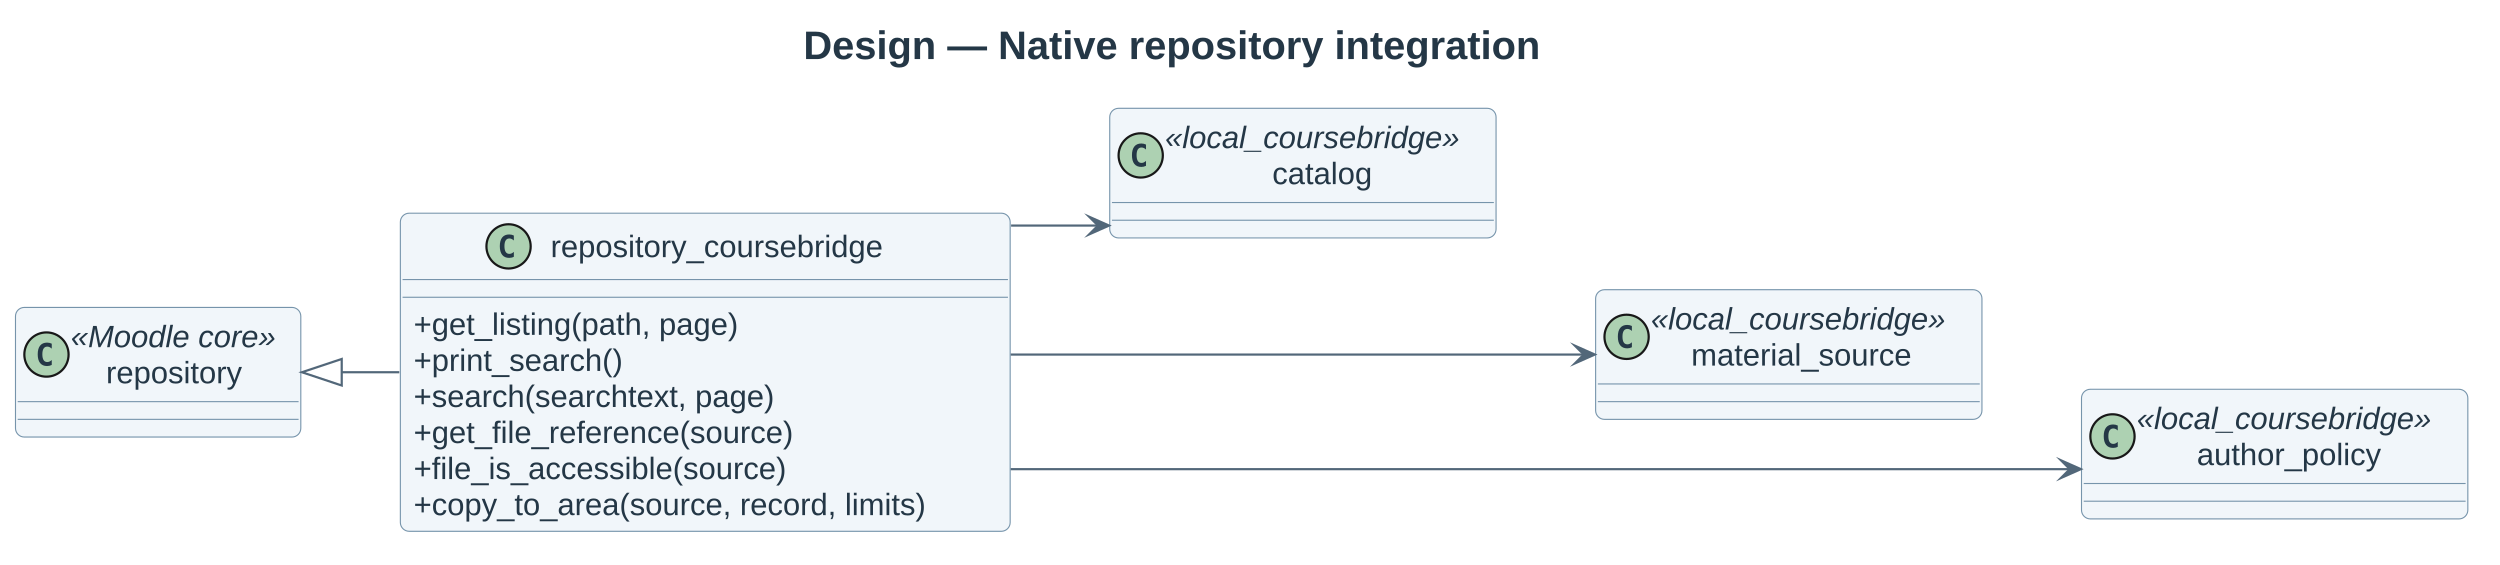
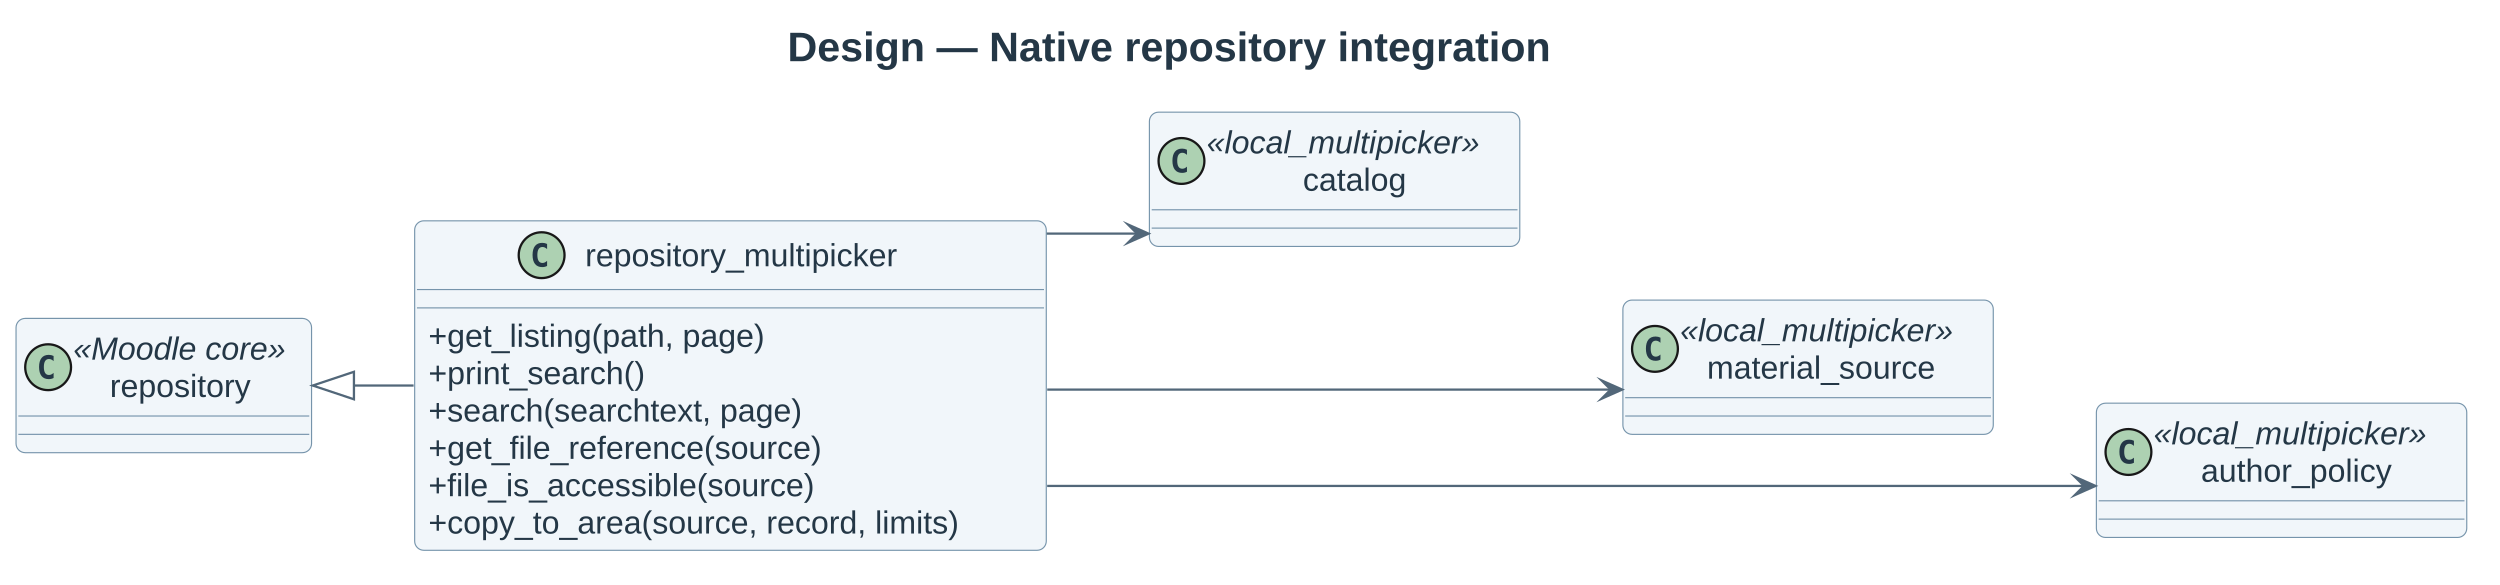
- <svg xmlns="http://www.w3.org/2000/svg" version="1.1" data-diagram-type="CLASS" style="width:1130px;height:255px;background:#FFFFFF;" width="1130px" height="255px" viewBox="0 0 1130 255" zoomAndPan="magnify" preserveAspectRatio="none" contentStyleType="text/css">
+ <svg xmlns="http://www.w3.org/2000/svg" version="1.1" data-diagram-type="CLASS" style="width:1091px;height:255px;background:#FFFFFF;" width="1091px" height="255px" viewBox="0 0 1091 255" zoomAndPan="magnify" preserveAspectRatio="none" contentStyleType="text/css">
  <defs />
  <g font-family="sans-serif" lengthAdjust="spacing">
    <g class="title" data-source-line="2">
-       <text x="363.137" y="26.708" fill="#243746" font-size="18" textLength="397.187" font-weight="700" font-family="Arial">Design — Native repository integration</text>
+       <text x="343.653" y="26.708" fill="#243746" font-size="18" textLength="397.187" font-weight="700" font-family="Arial">Design — Native repository integration</text>
    </g>
    <g class="entity" data-qualified-name="repository" id="ent0001" data-source-line="4">
      <rect x="7" y="138.953" width="128.963" height="58.594" fill="#F1F6FA" style="stroke:#7694AB;stroke-width:0.5;" rx="4" ry="4" />
      <ellipse cx="21" cy="160.25" rx="10" ry="10" fill="#ADD1B2" style="stroke:#181818;stroke-width:1;" />
      <path d="M23.391,164.953 Q22.906,165.203 22.375,165.328 Q21.859,165.453 21.281,165.453 Q19.219,165.453 18.125,164.094 Q17.047,162.734 17.047,160.156 Q17.047,157.578 18.125,156.219 Q19.219,154.859 21.281,154.859 Q21.859,154.859 22.391,154.984 Q22.922,155.109 23.391,155.344 L23.391,157.594 Q22.875,157.109 22.375,156.891 Q21.891,156.672 21.375,156.672 Q20.266,156.672 19.703,157.547 Q19.141,158.422 19.141,160.156 Q19.141,161.875 19.703,162.766 Q20.266,163.641 21.375,163.641 Q21.891,163.641 22.375,163.422 Q22.875,163.188 23.391,162.719 L23.391,164.953 Z " fill="#243746" />
      <text x="32" y="156.948" fill="#243746" font-size="14" textLength="102.963" font-style="italic" font-family="Arial">«Moodle core»</text>
      <text x="47.931" y="173.245" fill="#243746" font-size="14" textLength="71.101" font-family="Arial">repository</text>
      <line x1="8" y1="181.547" x2="134.963" y2="181.547" style="stroke:#7694AB;stroke-width:0.5;" />
      <line x1="8" y1="189.547" x2="134.963" y2="189.547" style="stroke:#7694AB;stroke-width:0.5;" />
    </g>
-     <g class="entity" data-qualified-name="repository_coursebridge" id="ent0002" data-source-line="5">
+     <g class="entity" data-qualified-name="repository_multipicker" id="ent0002" data-source-line="5">
      <rect x="180.96" y="96.363" width="275.635" height="143.781" fill="#F1F6FA" style="stroke:#7694AB;stroke-width:0.5;" rx="4" ry="4" />
-       <ellipse cx="229.868" cy="111.363" rx="10" ry="10" fill="#ADD1B2" style="stroke:#181818;stroke-width:1;" />
-       <path d="M232.259,116.066 Q231.774,116.316 231.243,116.441 Q230.728,116.566 230.149,116.566 Q228.087,116.566 226.993,115.207 Q225.915,113.848 225.915,111.269 Q225.915,108.691 226.993,107.332 Q228.087,105.973 230.149,105.973 Q230.728,105.973 231.259,106.098 Q231.79,106.223 232.259,106.457 L232.259,108.707 Q231.743,108.223 231.243,108.004 Q230.759,107.785 230.243,107.785 Q229.134,107.785 228.571,108.66 Q228.009,109.535 228.009,111.269 Q228.009,112.988 228.571,113.879 Q229.134,114.754 230.243,114.754 Q230.759,114.754 231.243,114.535 Q231.743,114.301 232.259,113.832 L232.259,116.066 Z " fill="#243746" />
-       <text x="248.868" y="116.21" fill="#243746" font-size="14" textLength="169.818" font-family="Arial">repository_coursebridge</text>
+       <ellipse cx="236.362" cy="111.363" rx="10" ry="10" fill="#ADD1B2" style="stroke:#181818;stroke-width:1;" />
+       <path d="M238.753,116.066 Q238.269,116.316 237.737,116.441 Q237.222,116.566 236.644,116.566 Q234.581,116.566 233.487,115.207 Q232.409,113.848 232.409,111.269 Q232.409,108.691 233.487,107.332 Q234.581,105.973 236.644,105.973 Q237.222,105.973 237.753,106.098 Q238.284,106.223 238.753,106.457 L238.753,108.707 Q238.237,108.223 237.737,108.004 Q237.253,107.785 236.737,107.785 Q235.628,107.785 235.065,108.66 Q234.503,109.535 234.503,111.269 Q234.503,112.988 235.065,113.879 Q235.628,114.754 236.737,114.754 Q237.253,114.754 237.737,114.535 Q238.237,114.301 238.753,113.832 L238.753,116.066 Z " fill="#243746" />
+       <text x="255.362" y="116.21" fill="#243746" font-size="14" textLength="156.83" font-family="Arial">repository_multipicker</text>
      <line x1="181.96" y1="126.363" x2="455.595" y2="126.363" style="stroke:#7694AB;stroke-width:0.5;" />
      <line x1="181.96" y1="134.363" x2="455.595" y2="134.363" style="stroke:#7694AB;stroke-width:0.5;" />
      <text x="186.96" y="151.358" fill="#243746" font-size="14" textLength="170.55" font-family="Arial">+get_listing(path, page)</text>
      <text x="186.96" y="167.655" fill="#243746" font-size="14" textLength="109.361" font-family="Arial">+print_search()</text>
      <text x="186.96" y="183.952" fill="#243746" font-size="14" textLength="188.022" font-family="Arial">+search(searchtext, page)</text>
      <text x="186.96" y="200.249" fill="#243746" font-size="14" textLength="195.228" font-family="Arial">+get_file_reference(source)</text>
      <text x="186.96" y="216.546" fill="#243746" font-size="14" textLength="188.412" font-family="Arial">+file_is_accessible(source)</text>
      <text x="186.96" y="232.843" fill="#243746" font-size="14" textLength="263.635" font-family="Arial">+copy_to_area(source, record, limits)</text>
    </g>
    <g class="entity" data-qualified-name="catalog" id="ent0003" data-source-line="13">
-       <rect x="501.6" y="48.953" width="174.62" height="58.594" fill="#F1F6FA" style="stroke:#7694AB;stroke-width:0.5;" rx="4" ry="4" />
+       <rect x="501.6" y="48.953" width="161.632" height="58.594" fill="#F1F6FA" style="stroke:#7694AB;stroke-width:0.5;" rx="4" ry="4" />
      <ellipse cx="515.6" cy="70.25" rx="10" ry="10" fill="#ADD1B2" style="stroke:#181818;stroke-width:1;" />
      <path d="M517.991,74.953 Q517.506,75.203 516.975,75.328 Q516.459,75.453 515.881,75.453 Q513.819,75.453 512.725,74.094 Q511.647,72.734 511.647,70.156 Q511.647,67.578 512.725,66.219 Q513.819,64.859 515.881,64.859 Q516.459,64.859 516.991,64.984 Q517.522,65.109 517.991,65.344 L517.991,67.594 Q517.475,67.109 516.975,66.891 Q516.491,66.672 515.975,66.672 Q514.866,66.672 514.303,67.547 Q513.741,68.422 513.741,70.156 Q513.741,71.875 514.303,72.766 Q514.866,73.641 515.975,73.641 Q516.491,73.641 516.975,73.422 Q517.475,73.188 517.991,72.719 L517.991,74.953 Z " fill="#243746" />
-       <text x="526.6" y="66.948" fill="#243746" font-size="14" textLength="148.62" font-style="italic" font-family="Arial">«local_coursebridge»</text>
-       <text x="575.067" y="83.245" fill="#243746" font-size="14" textLength="51.687" font-family="Arial">catalog</text>
-       <line x1="502.6" y1="91.547" x2="675.22" y2="91.547" style="stroke:#7694AB;stroke-width:0.5;" />
-       <line x1="502.6" y1="99.547" x2="675.22" y2="99.547" style="stroke:#7694AB;stroke-width:0.5;" />
+       <text x="526.6" y="66.948" fill="#243746" font-size="14" textLength="135.632" font-style="italic" font-family="Arial">«local_multipicker»</text>
+       <text x="568.573" y="83.245" fill="#243746" font-size="14" textLength="51.687" font-family="Arial">catalog</text>
+       <line x1="502.6" y1="91.547" x2="662.232" y2="91.547" style="stroke:#7694AB;stroke-width:0.5;" />
+       <line x1="502.6" y1="99.547" x2="662.232" y2="99.547" style="stroke:#7694AB;stroke-width:0.5;" />
    </g>
    <g class="entity" data-qualified-name="material_source" id="ent0004" data-source-line="14">
-       <rect x="721.22" y="130.953" width="174.62" height="58.594" fill="#F1F6FA" style="stroke:#7694AB;stroke-width:0.5;" rx="4" ry="4" />
-       <ellipse cx="735.22" cy="152.25" rx="10" ry="10" fill="#ADD1B2" style="stroke:#181818;stroke-width:1;" />
-       <path d="M737.611,156.953 Q737.126,157.203 736.595,157.328 Q736.079,157.453 735.501,157.453 Q733.439,157.453 732.345,156.094 Q731.267,154.734 731.267,152.156 Q731.267,149.578 732.345,148.219 Q733.439,146.859 735.501,146.859 Q736.079,146.859 736.611,146.984 Q737.142,147.109 737.611,147.344 L737.611,149.594 Q737.095,149.109 736.595,148.891 Q736.111,148.672 735.595,148.672 Q734.486,148.672 733.923,149.547 Q733.361,150.422 733.361,152.156 Q733.361,153.875 733.923,154.766 Q734.486,155.641 735.595,155.641 Q736.111,155.641 736.595,155.422 Q737.095,155.188 737.611,154.719 L737.611,156.953 Z " fill="#243746" />
-       <text x="746.22" y="148.948" fill="#243746" font-size="14" textLength="148.62" font-style="italic" font-family="Arial">«local_coursebridge»</text>
-       <text x="764.414" y="165.245" fill="#243746" font-size="14" textLength="112.232" font-family="Arial">material_source</text>
-       <line x1="722.22" y1="173.547" x2="894.84" y2="173.547" style="stroke:#7694AB;stroke-width:0.5;" />
-       <line x1="722.22" y1="181.547" x2="894.84" y2="181.547" style="stroke:#7694AB;stroke-width:0.5;" />
+       <rect x="708.23" y="130.953" width="161.632" height="58.594" fill="#F1F6FA" style="stroke:#7694AB;stroke-width:0.5;" rx="4" ry="4" />
+       <ellipse cx="722.23" cy="152.25" rx="10" ry="10" fill="#ADD1B2" style="stroke:#181818;stroke-width:1;" />
+       <path d="M724.621,156.953 Q724.136,157.203 723.605,157.328 Q723.089,157.453 722.511,157.453 Q720.449,157.453 719.355,156.094 Q718.277,154.734 718.277,152.156 Q718.277,149.578 719.355,148.219 Q720.449,146.859 722.511,146.859 Q723.089,146.859 723.621,146.984 Q724.152,147.109 724.621,147.344 L724.621,149.594 Q724.105,149.109 723.605,148.891 Q723.121,148.672 722.605,148.672 Q721.496,148.672 720.933,149.547 Q720.371,150.422 720.371,152.156 Q720.371,153.875 720.933,154.766 Q721.496,155.641 722.605,155.641 Q723.121,155.641 723.605,155.422 Q724.105,155.188 724.621,154.719 L724.621,156.953 Z " fill="#243746" />
+       <text x="733.23" y="148.948" fill="#243746" font-size="14" textLength="135.632" font-style="italic" font-family="Arial">«local_multipicker»</text>
+       <text x="744.93" y="165.245" fill="#243746" font-size="14" textLength="112.232" font-family="Arial">material_source</text>
+       <line x1="709.23" y1="173.547" x2="868.862" y2="173.547" style="stroke:#7694AB;stroke-width:0.5;" />
+       <line x1="709.23" y1="181.547" x2="868.862" y2="181.547" style="stroke:#7694AB;stroke-width:0.5;" />
    </g>
    <g class="entity" data-qualified-name="author_policy" id="ent0005" data-source-line="15">
-       <rect x="940.84" y="175.953" width="174.62" height="58.594" fill="#F1F6FA" style="stroke:#7694AB;stroke-width:0.5;" rx="4" ry="4" />
-       <ellipse cx="954.84" cy="197.25" rx="10" ry="10" fill="#ADD1B2" style="stroke:#181818;stroke-width:1;" />
-       <path d="M957.231,201.953 Q956.746,202.203 956.215,202.328 Q955.699,202.453 955.121,202.453 Q953.059,202.453 951.965,201.094 Q950.887,199.734 950.887,197.156 Q950.887,194.578 951.965,193.219 Q953.059,191.859 955.121,191.859 Q955.699,191.859 956.231,191.984 Q956.762,192.109 957.231,192.344 L957.231,194.594 Q956.715,194.109 956.215,193.891 Q955.731,193.672 955.215,193.672 Q954.106,193.672 953.543,194.547 Q952.981,195.422 952.981,197.156 Q952.981,198.875 953.543,199.766 Q954.106,200.641 955.215,200.641 Q955.731,200.641 956.215,200.422 Q956.715,200.188 957.231,199.719 L957.231,201.953 Z " fill="#243746" />
-       <text x="965.84" y="193.948" fill="#243746" font-size="14" textLength="148.62" font-style="italic" font-family="Arial">«local_coursebridge»</text>
-       <text x="992.975" y="210.245" fill="#243746" font-size="14" textLength="94.35" font-family="Arial">author_policy</text>
-       <line x1="941.84" y1="218.547" x2="1114.46" y2="218.547" style="stroke:#7694AB;stroke-width:0.5;" />
-       <line x1="941.84" y1="226.547" x2="1114.46" y2="226.547" style="stroke:#7694AB;stroke-width:0.5;" />
+       <rect x="914.86" y="175.953" width="161.632" height="58.594" fill="#F1F6FA" style="stroke:#7694AB;stroke-width:0.5;" rx="4" ry="4" />
+       <ellipse cx="928.86" cy="197.25" rx="10" ry="10" fill="#ADD1B2" style="stroke:#181818;stroke-width:1;" />
+       <path d="M931.251,201.953 Q930.766,202.203 930.235,202.328 Q929.719,202.453 929.141,202.453 Q927.079,202.453 925.985,201.094 Q924.907,199.734 924.907,197.156 Q924.907,194.578 925.985,193.219 Q927.079,191.859 929.141,191.859 Q929.719,191.859 930.251,191.984 Q930.782,192.109 931.251,192.344 L931.251,194.594 Q930.735,194.109 930.235,193.891 Q929.751,193.672 929.235,193.672 Q928.126,193.672 927.563,194.547 Q927.001,195.422 927.001,197.156 Q927.001,198.875 927.563,199.766 Q928.126,200.641 929.235,200.641 Q929.751,200.641 930.235,200.422 Q930.735,200.188 931.251,199.719 L931.251,201.953 Z " fill="#243746" />
+       <text x="939.86" y="193.948" fill="#243746" font-size="14" textLength="135.632" font-style="italic" font-family="Arial">«local_multipicker»</text>
+       <text x="960.501" y="210.245" fill="#243746" font-size="14" textLength="94.35" font-family="Arial">author_policy</text>
+       <line x1="915.86" y1="218.547" x2="1075.492" y2="218.547" style="stroke:#7694AB;stroke-width:0.5;" />
+       <line x1="915.86" y1="226.547" x2="1075.492" y2="226.547" style="stroke:#7694AB;stroke-width:0.5;" />
    </g>
    <g class="link" data-entity-1="ent0001" data-entity-2="ent0002" id="lnk6" data-source-line="16" data-link-type="extension">
-       <path d="M154.46,168.253 C168.19,168.253 165.19,168.253 180.49,168.253" style="stroke:#526779;stroke-width:1;" fill="none" id="repository-backto-repository_coursebridge" codeLine="16" />
+       <path d="M154.46,168.253 C168.19,168.253 165.19,168.253 180.49,168.253" style="stroke:#526779;stroke-width:1;" fill="none" id="repository-backto-repository_multipicker" codeLine="16" />
      <polygon points="136.46,168.253,154.46,174.253,154.46,162.253,136.46,168.253" fill="none" style="stroke:#526779;stroke-width:1;stroke-linejoin:miter;stroke-miterlimit:10;" />
    </g>
    <g class="link" data-entity-1="ent0002" data-entity-2="ent0003" id="lnk7" data-source-line="17" data-link-type="dependency">
-       <path d="M457.01,101.953 C472.07,101.953 482.07,101.953 496.28,101.953" style="stroke:#526779;stroke-width:1;" fill="none" id="repository_coursebridge-to-catalog" codeLine="17" />
-       <polygon points="501.28,101.953,492.28,97.953,496.28,101.953,492.28,105.953,501.28,101.953" fill="#526779" style="stroke:#526779;stroke-width:1;stroke-linejoin:miter;stroke-miterlimit:10;" />
+       <path d="M456.77,101.953 C471.97,101.953 482.06,101.953 496.23,101.953" style="stroke:#526779;stroke-width:1;" fill="none" id="repository_multipicker-to-catalog" codeLine="17" />
+       <polygon points="501.23,101.953,492.23,97.953,496.23,101.953,492.23,105.953,501.23,101.953" fill="#526779" style="stroke:#526779;stroke-width:1;stroke-linejoin:miter;stroke-miterlimit:10;" />
    </g>
    <g class="link" data-entity-1="ent0002" data-entity-2="ent0004" id="lnk8" data-source-line="18" data-link-type="dependency">
-       <path d="M456.83,160.253 C541.56,160.253 642.5,160.253 715.85,160.253" style="stroke:#526779;stroke-width:1;" fill="none" id="repository_coursebridge-to-material_source" codeLine="18" />
-       <polygon points="720.85,160.253,711.85,156.253,715.85,160.253,711.85,164.253,720.85,160.253" fill="#526779" style="stroke:#526779;stroke-width:1;stroke-linejoin:miter;stroke-miterlimit:10;" />
+       <path d="M457.01,170.013 C538.58,170.013 634,170.013 702.91,170.013" style="stroke:#526779;stroke-width:1;" fill="none" id="repository_multipicker-to-material_source" codeLine="18" />
+       <polygon points="707.91,170.013,698.91,166.013,702.91,170.013,698.91,174.013,707.91,170.013" fill="#526779" style="stroke:#526779;stroke-width:1;stroke-linejoin:miter;stroke-miterlimit:10;" />
    </g>
    <g class="link" data-entity-1="ent0002" data-entity-2="ent0005" id="lnk9" data-source-line="19" data-link-type="dependency">
-       <path d="M456.82,212.053 C600,212.053 814.54,212.053 935.55,212.053" style="stroke:#526779;stroke-width:1;" fill="none" id="repository_coursebridge-to-author_policy" codeLine="19" />
-       <polygon points="940.55,212.053,931.55,208.053,935.55,212.053,931.55,216.053,940.55,212.053" fill="#526779" style="stroke:#526779;stroke-width:1;stroke-linejoin:miter;stroke-miterlimit:10;" />
+       <path d="M456.98,212.053 C594.64,212.053 796.3,212.053 909.46,212.053" style="stroke:#526779;stroke-width:1;" fill="none" id="repository_multipicker-to-author_policy" codeLine="19" />
+       <polygon points="914.46,212.053,905.46,208.053,909.46,212.053,905.46,216.053,914.46,212.053" fill="#526779" style="stroke:#526779;stroke-width:1;stroke-linejoin:miter;stroke-miterlimit:10;" />
    </g>
  </g>
</svg>
